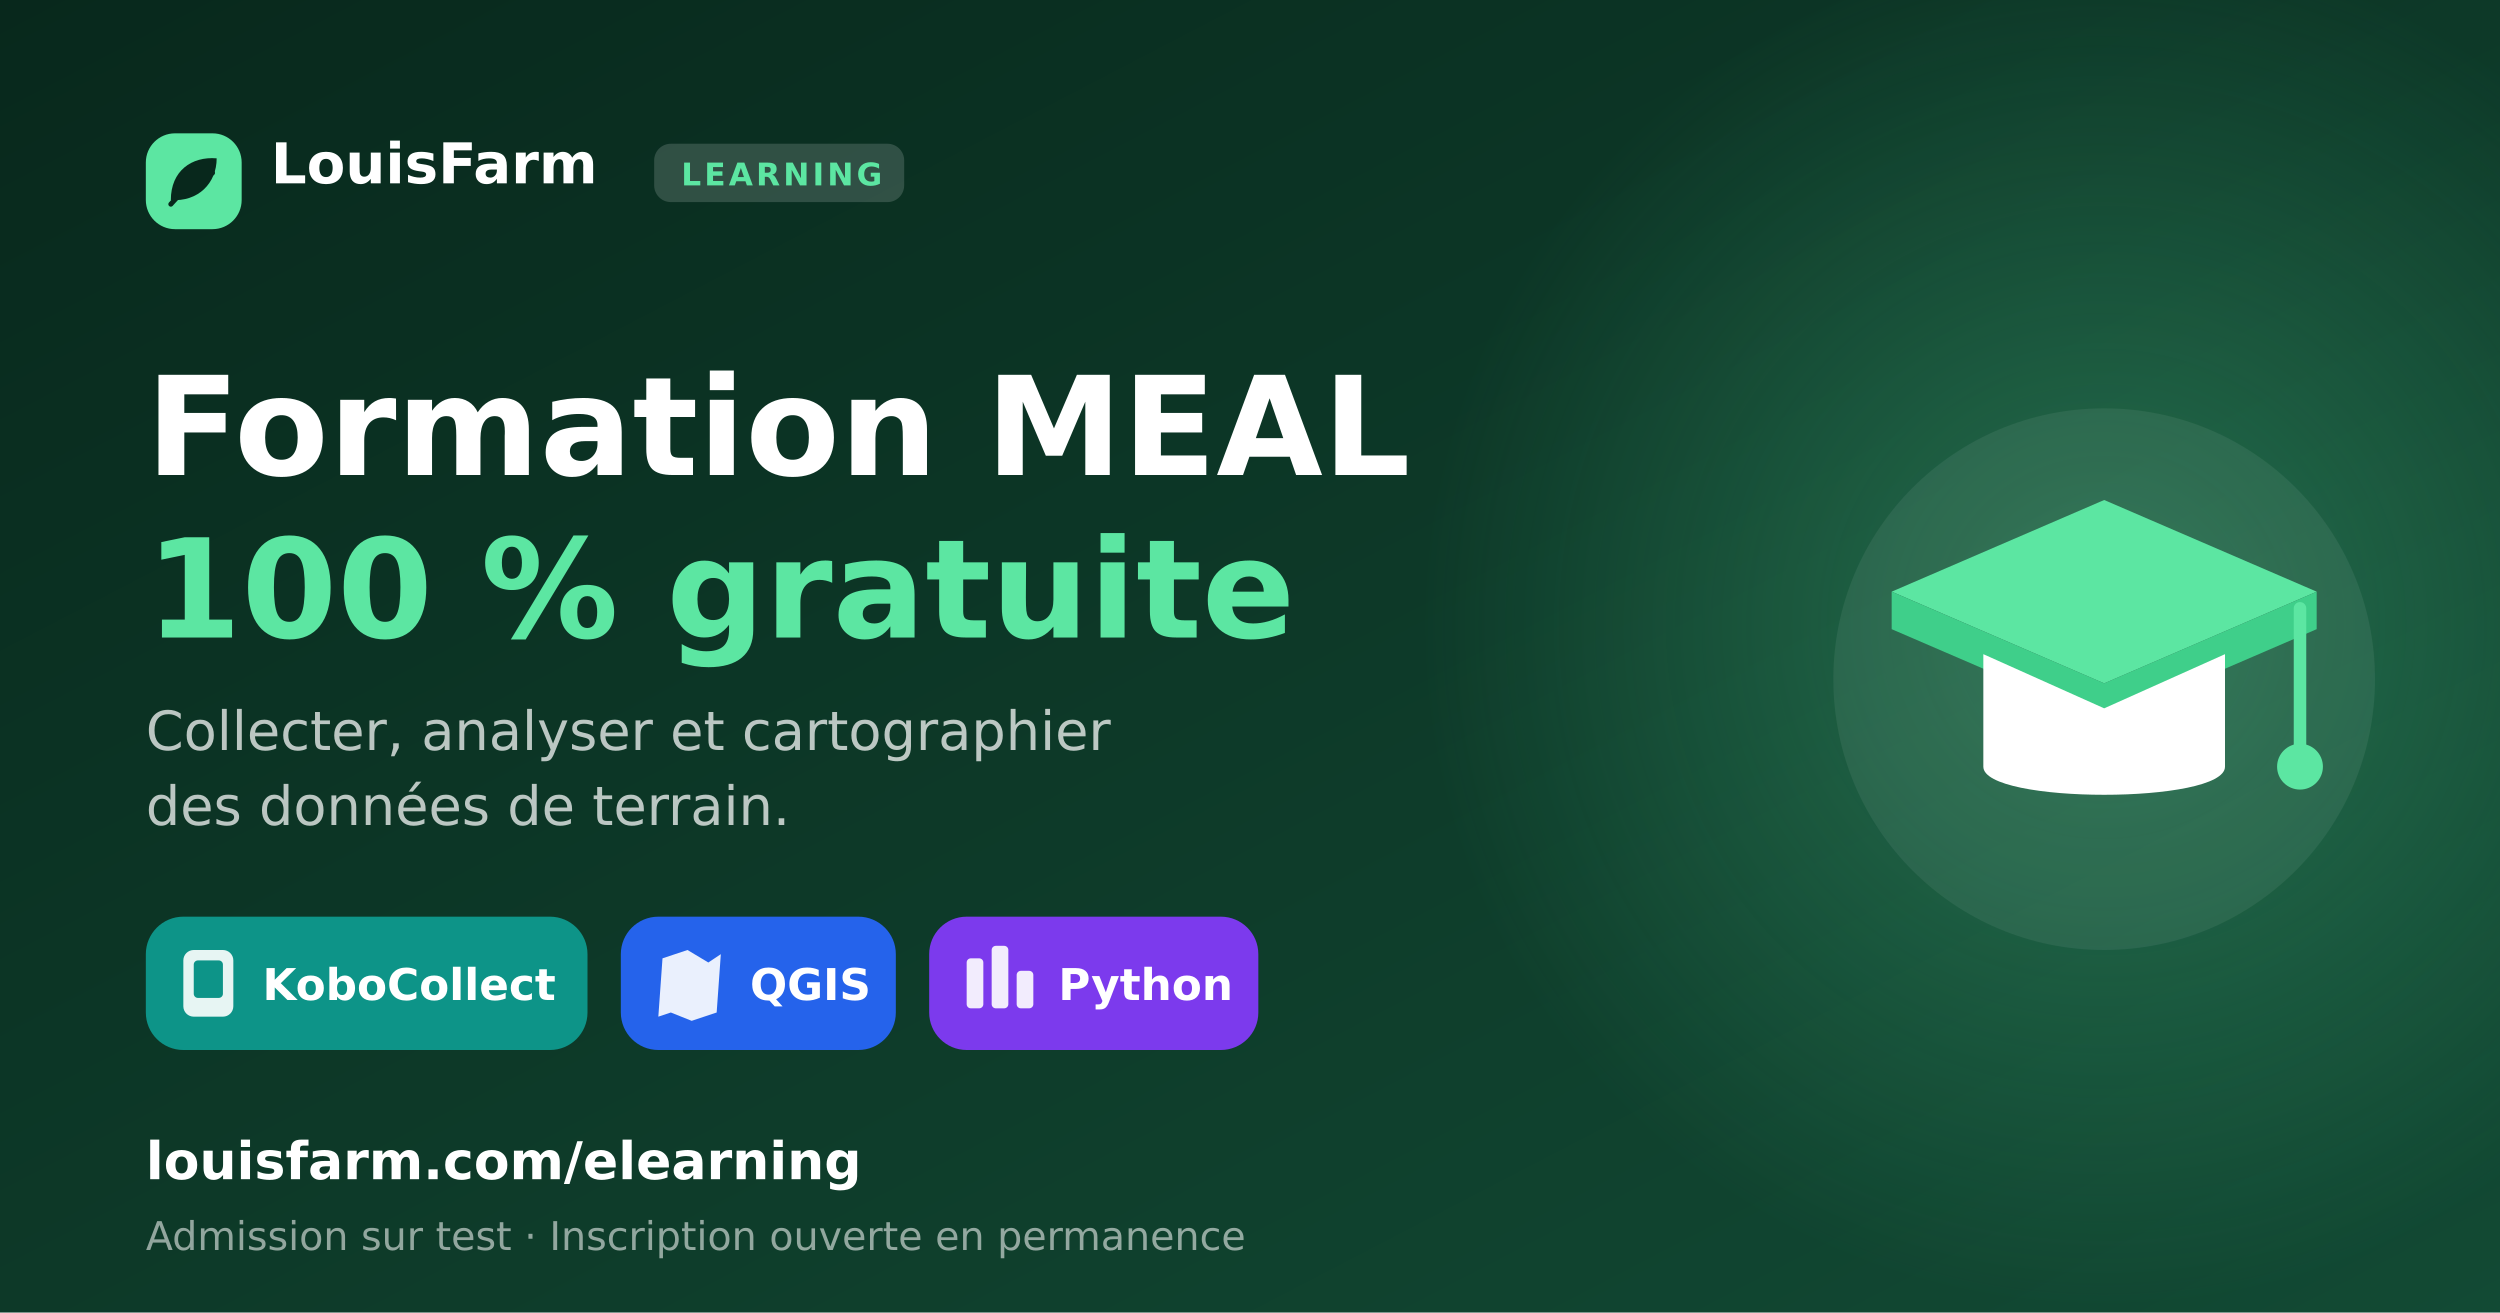
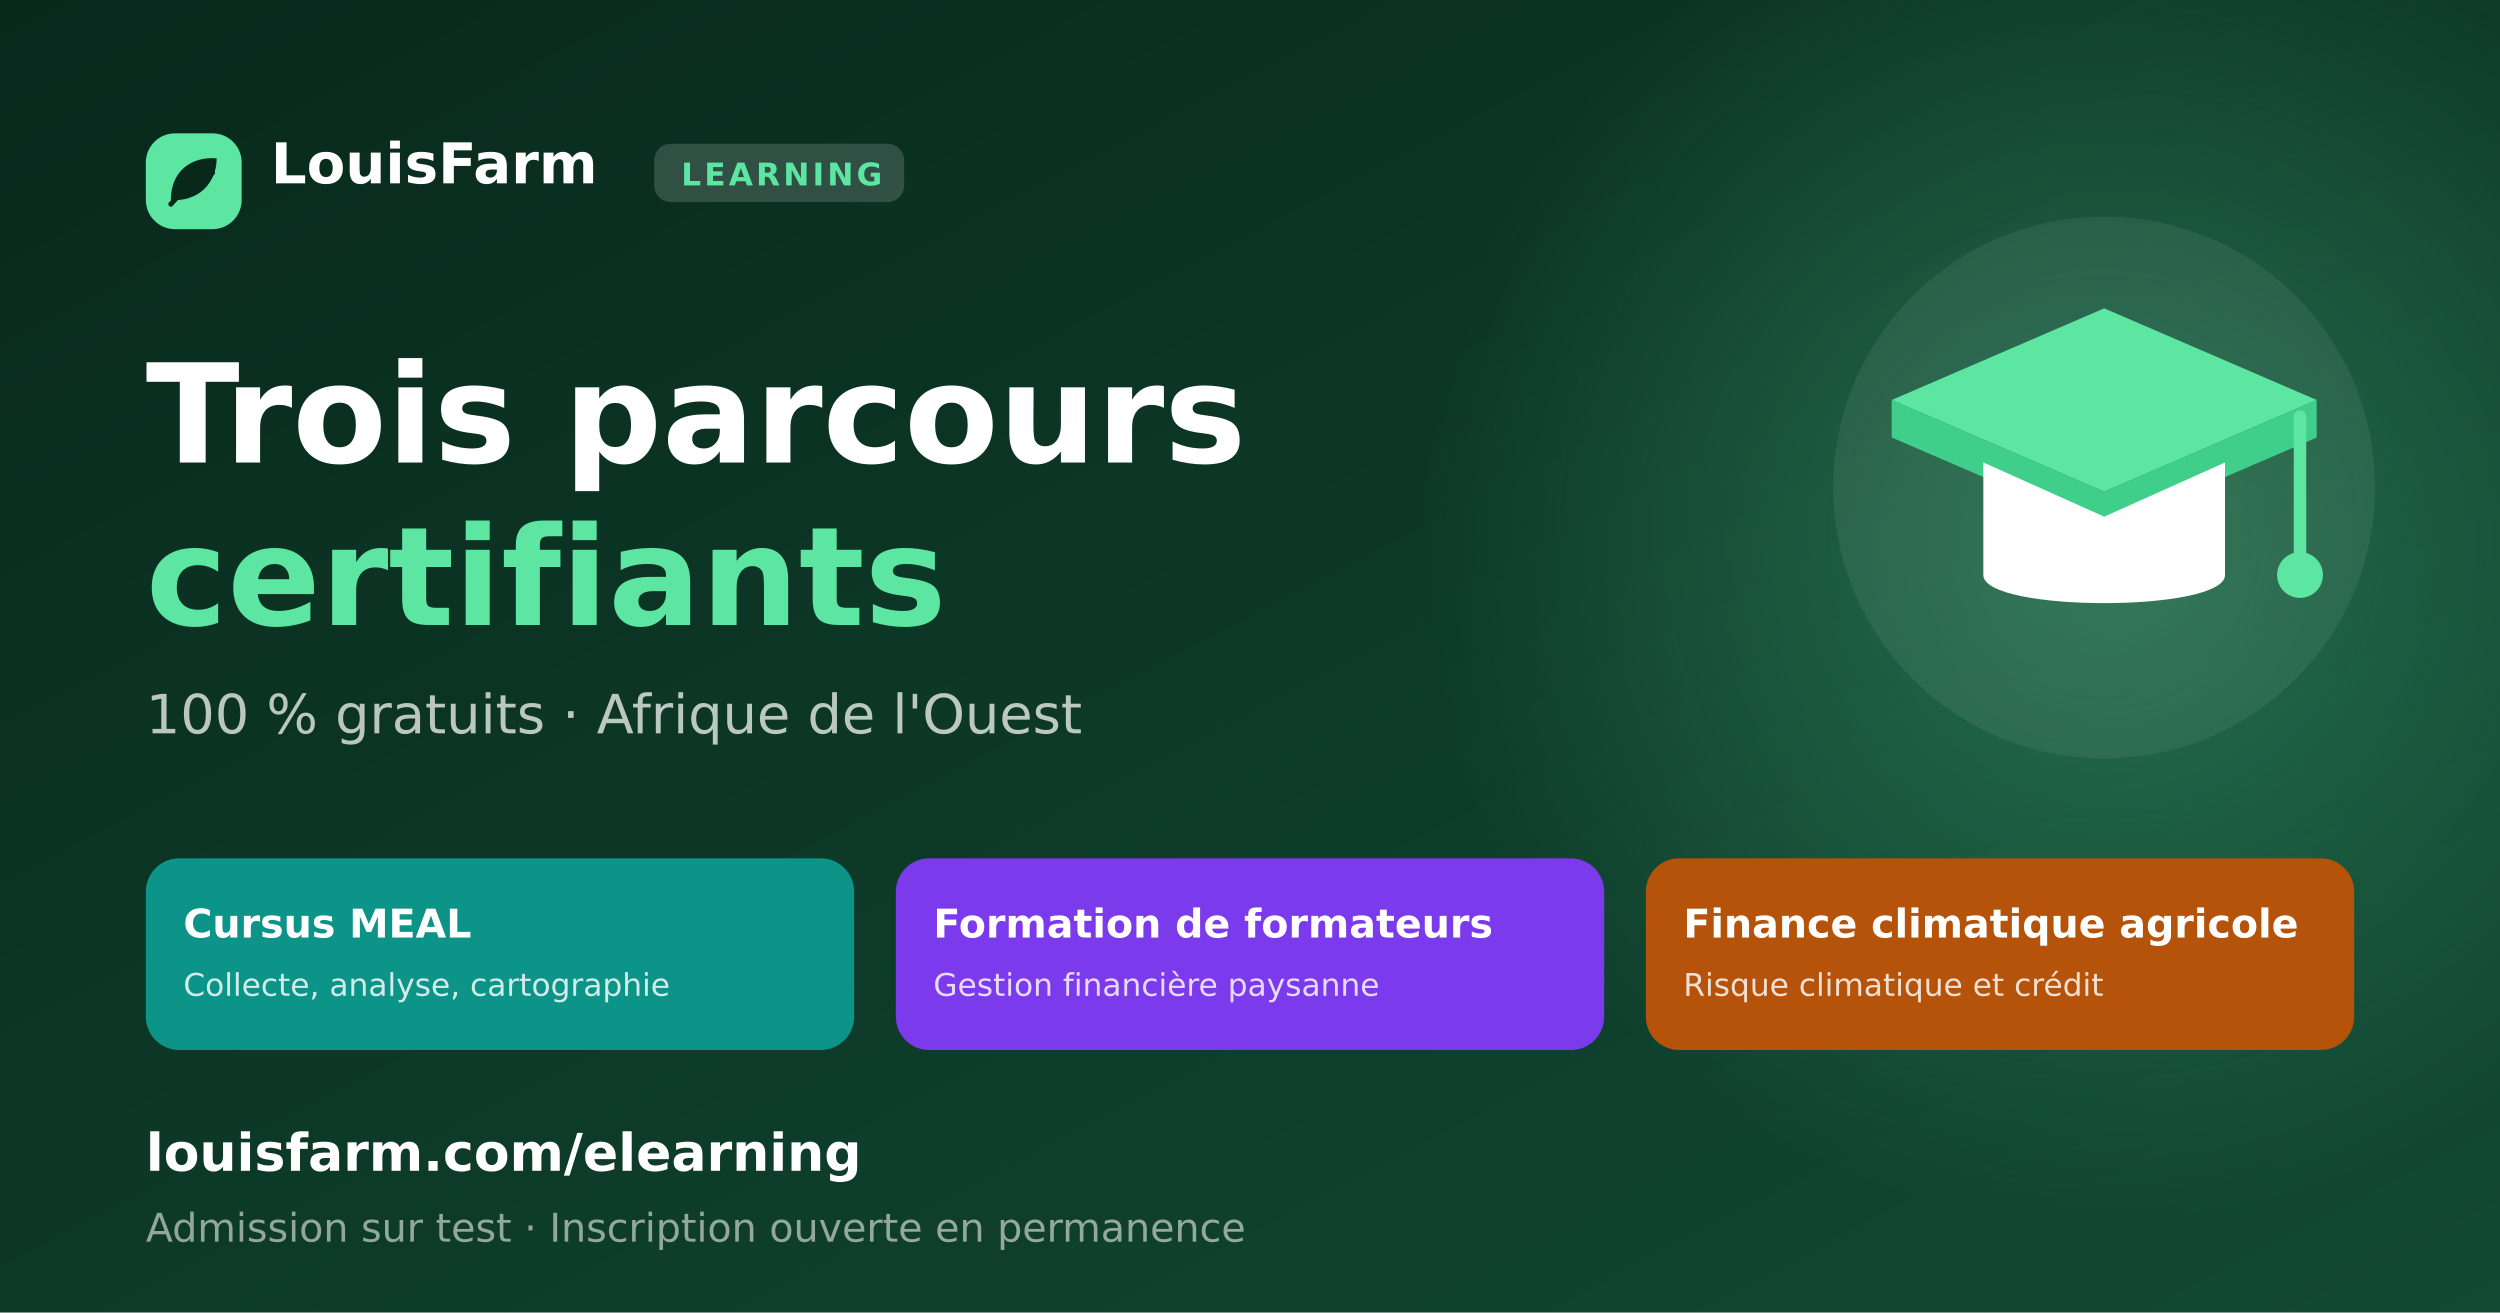
<svg xmlns="http://www.w3.org/2000/svg" width="1200" height="630" viewBox="0 0 1200 630" font-family="DejaVu Sans">
  <defs>
    <linearGradient id="fond" x1="0" y1="0" x2="1" y2="1">
      <stop offset="0" stop-color="#08281c" />
      <stop offset="1" stop-color="#124a34" />
    </linearGradient>
    <radialGradient id="halo" cx="0.5" cy="0.5" r="0.5">
      <stop offset="0" stop-color="#5ce6a2" stop-opacity="0.30" />
      <stop offset="1" stop-color="#5ce6a2" stop-opacity="0" />
    </radialGradient>
  </defs>
  <rect width="1200" height="630" fill="url(#fond)" />
-   <circle cx="1010" cy="300" r="330" fill="url(#halo)" />
+   <circle cx="1010" cy="260" r="330" fill="url(#halo)" />
  <g transform="translate(70,64)">
    <rect width="46" height="46" rx="14" fill="#5ce6a2" />
    <path d="M12 32 C12 18, 22 11, 34 12 C34 24, 25 33, 12 32 Z" fill="#08281c" />
    <path d="M12 34 C18 27, 25 22, 32 19" stroke="#08281c" stroke-width="2.4" stroke-linecap="round" fill="none" />
    <text x="60" y="24" font-size="27" font-weight="bold" fill="#ffffff">LouisFarm</text>
    <rect x="244" y="5" width="120" height="28" rx="8" fill="#ffffff" fill-opacity="0.16" />
    <text x="257" y="25" font-size="15" font-weight="bold" fill="#5ce6a2" letter-spacing="1.5">LEARNING</text>
  </g>
-   <text x="70" y="228" font-size="66" font-weight="bold" fill="#ffffff">Formation MEAL</text>
-   <text x="70" y="306" font-size="66" font-weight="bold" fill="#5ce6a2">100 % gratuite</text>
-   <text x="70" y="360" font-size="26" fill="#ffffff" fill-opacity="0.72">Collecter, analyser et cartographier</text>
-   <text x="70" y="396" font-size="26" fill="#ffffff" fill-opacity="0.72">des données de terrain.</text>
-   <g transform="translate(70,440)">
+   <text x="70" y="222" font-size="66" font-weight="bold" fill="#ffffff">Trois parcours</text>
+   <text x="70" y="300" font-size="66" font-weight="bold" fill="#5ce6a2">certifiants</text>
+   <text x="70" y="352" font-size="26" fill="#ffffff" fill-opacity="0.72">100 % gratuits · Afrique de l'Ouest</text>
+   <g transform="translate(70,412)">
    <g>
-       <rect width="212" height="64" rx="18" fill="#0d9488" />
-       <rect x="18" y="16" width="24" height="32" rx="5" fill="#ffffff" fill-opacity="0.9" />
-       <rect x="23" y="21" width="14" height="18" rx="2" fill="#0d9488" />
-       <text x="56" y="40" font-size="21" font-weight="bold" fill="#ffffff">KoboCollect</text>
+       <rect width="340" height="92" rx="16" fill="#0d9488" />
+       <text x="18" y="38" font-size="19" font-weight="bold" fill="#ffffff">Cursus MEAL</text>
+       <text x="18" y="66" font-size="15" fill="#ffffff" fill-opacity="0.82">Collecte, analyse, cartographie</text>
    </g>
-     <g transform="translate(228,0)">
-       <rect width="132" height="64" rx="18" fill="#2563eb" />
-       <path d="M20 20 L32 16 L42 22 L48 18 L46 46 L34 50 L24 46 L18 48 Z" fill="#ffffff" fill-opacity="0.9" />
-       <text x="62" y="40" font-size="21" font-weight="bold" fill="#ffffff">QGIS</text>
+     <g transform="translate(360,0)">
+       <rect width="340" height="92" rx="16" fill="#7c3aed" />
+       <text x="18" y="38" font-size="19" font-weight="bold" fill="#ffffff">Formation de formateurs</text>
+       <text x="18" y="66" font-size="15" fill="#ffffff" fill-opacity="0.82">Gestion financière paysanne</text>
    </g>
-     <g transform="translate(376,0)">
-       <rect width="158" height="64" rx="18" fill="#7c3aed" />
-       <rect x="18" y="20" width="8" height="24" rx="2" fill="#ffffff" fill-opacity="0.9" />
-       <rect x="30" y="14" width="8" height="30" rx="2" fill="#ffffff" fill-opacity="0.9" />
-       <rect x="42" y="26" width="8" height="18" rx="2" fill="#ffffff" fill-opacity="0.9" />
-       <text x="62" y="40" font-size="21" font-weight="bold" fill="#ffffff">Python</text>
+     <g transform="translate(720,0)">
+       <rect width="340" height="92" rx="16" fill="#b45309" />
+       <text x="18" y="38" font-size="19" font-weight="bold" fill="#ffffff">Finance climatique agricole</text>
+       <text x="18" y="66" font-size="15" fill="#ffffff" fill-opacity="0.82">Risque climatique et crédit</text>
    </g>
  </g>
-   <text x="70" y="566" font-size="25" font-weight="bold" fill="#ffffff">louisfarm.com/elearning</text>
-   <text x="70" y="600" font-size="19" fill="#ffffff" fill-opacity="0.55">Admission sur test · Inscription ouverte en permanence</text>
-   <g transform="translate(880,196)">
+   <text x="70" y="562" font-size="25" font-weight="bold" fill="#ffffff">louisfarm.com/elearning</text>
+   <text x="70" y="596" font-size="19" fill="#ffffff" fill-opacity="0.55">Admission sur test · Inscription ouverte en permanence</text>
+   <g transform="translate(880,104)">
    <circle cx="130" cy="130" r="130" fill="#ffffff" fill-opacity="0.07" />
    <g transform="translate(28,44)">
      <path d="M102 0 L204 44 L102 88 L0 44 Z" fill="#5ce6a2" />
      <path d="M102 88 L0 44 L0 62 L102 106 L204 62 L204 44 Z" fill="#3fcf8a" />
      <path d="M44 74 L44 128 C44 146, 160 146, 160 128 L160 74 L102 100 Z" fill="#ffffff" />
      <path d="M196 52 L196 120" stroke="#5ce6a2" stroke-width="6" stroke-linecap="round" />
      <circle cx="196" cy="128" r="11" fill="#5ce6a2" />
    </g>
  </g>
</svg>
